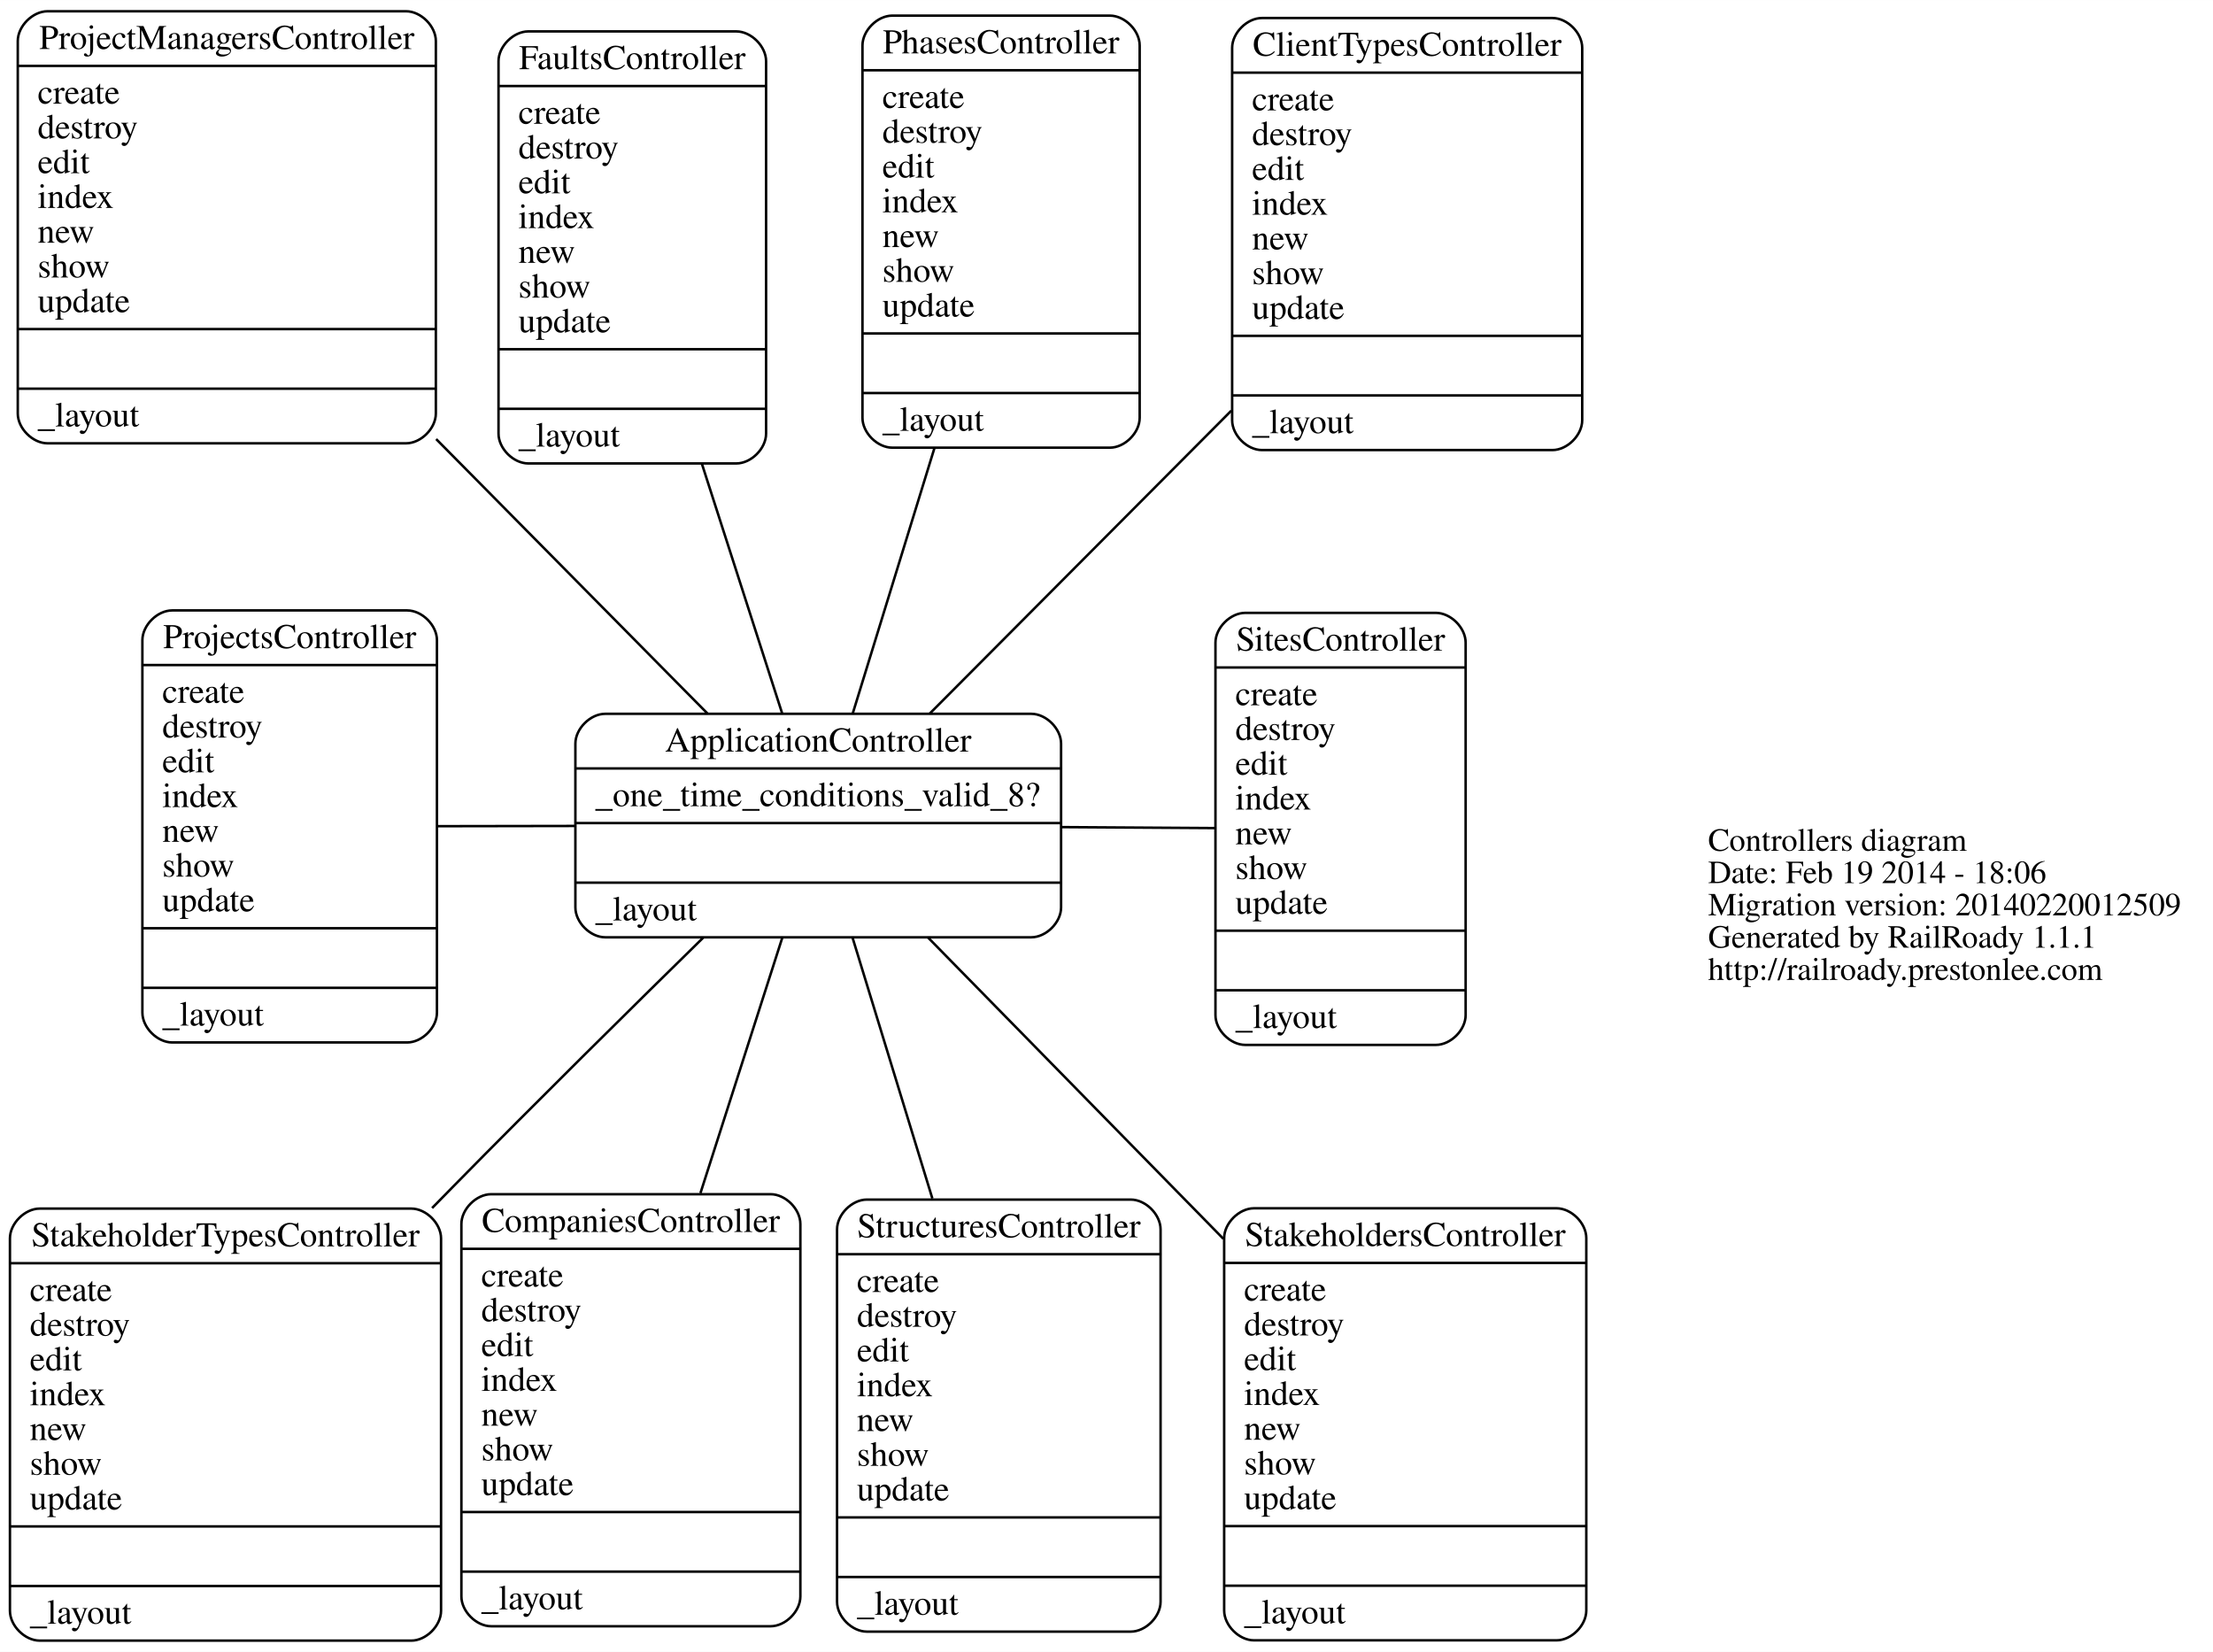
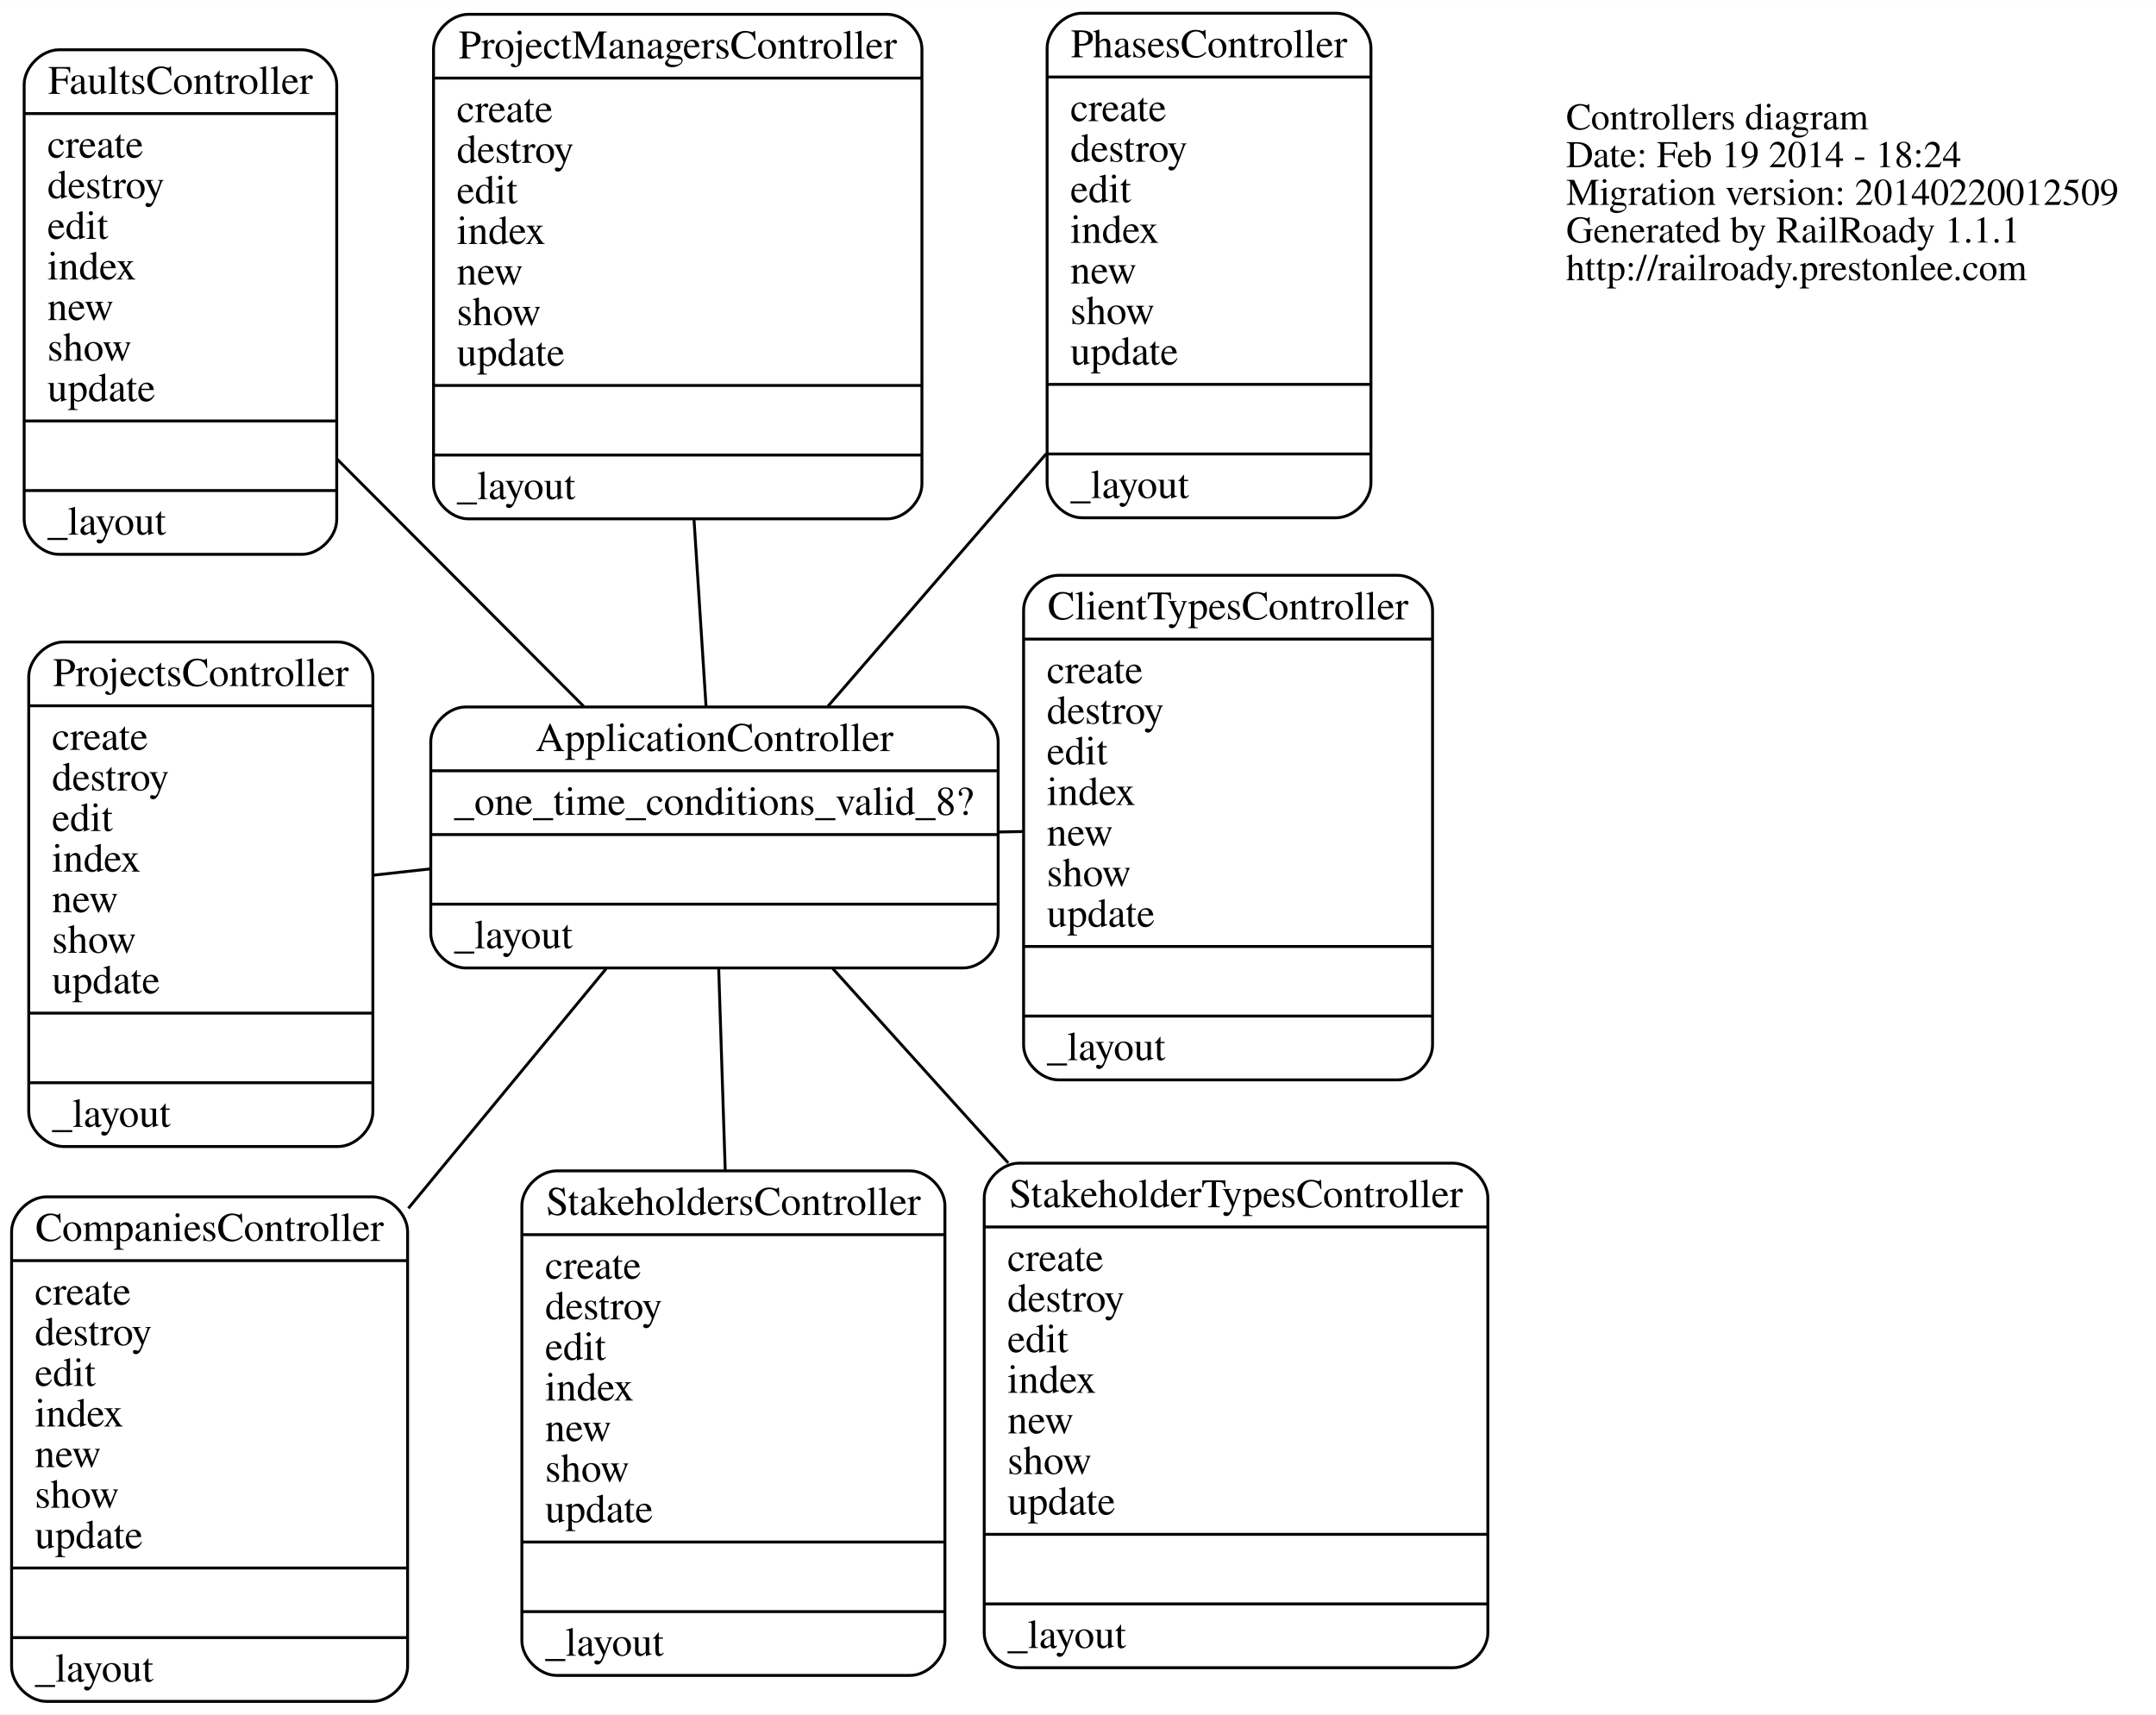
- <svg xmlns="http://www.w3.org/2000/svg" width="891pt" height="665pt" viewBox="0.00 0.00 891.38 665.21">
-   <g id="graph0" class="graph" transform="scale(1 1) rotate(0) translate(4 661.21)">
-     <polygon fill="white" stroke="none" points="-4,4 -4,-661.21 887.375,-661.21 887.375,4 -4,4" />
+ <svg xmlns="http://www.w3.org/2000/svg" width="743pt" height="591pt" viewBox="0.00 0.00 743.38 591.19">
+   <g id="graph0" class="graph" transform="scale(1 1) rotate(0) translate(4 587.187)">
+     <polygon fill="white" stroke="none" points="-4,4 -4,-587.187 739.375,-587.187 739.375,4 -4,4" />
    <g id="node1" class="node">
-       <text text-anchor="start" x="684" y="-318.6" font-family="Times,serif" font-size="13.00">Controllers diagram</text>
-       <text text-anchor="start" x="684" y="-305.6" font-family="Times,serif" font-size="13.00">Date: Feb 19 2014 - 18:06</text>
-       <text text-anchor="start" x="684" y="-292.6" font-family="Times,serif" font-size="13.00">Migration version: 20140220012509</text>
-       <text text-anchor="start" x="684" y="-279.6" font-family="Times,serif" font-size="13.00">Generated by RailRoady 1.1.1</text>
-       <text text-anchor="start" x="684" y="-266.6" font-family="Times,serif" font-size="13.00">http://railroady.prestonlee.com</text>
+       <text text-anchor="start" x="536" y="-542.6" font-family="Times,serif" font-size="13.00">Controllers diagram</text>
+       <text text-anchor="start" x="536" y="-529.6" font-family="Times,serif" font-size="13.00">Date: Feb 19 2014 - 18:24</text>
+       <text text-anchor="start" x="536" y="-516.6" font-family="Times,serif" font-size="13.00">Migration version: 20140220012509</text>
+       <text text-anchor="start" x="536" y="-503.6" font-family="Times,serif" font-size="13.00">Generated by RailRoady 1.1.1</text>
+       <text text-anchor="start" x="536" y="-490.6" font-family="Times,serif" font-size="13.00">http://railroady.prestonlee.com</text>
    </g>
    <g id="node2" class="node">
-       <path fill="none" stroke="black" d="M239.761,-283.764C239.761,-283.764 411.396,-283.764 411.396,-283.764 417.396,-283.764 423.396,-289.764 423.396,-295.764 423.396,-295.764 423.396,-361.764 423.396,-361.764 423.396,-367.764 417.396,-373.764 411.396,-373.764 411.396,-373.764 239.761,-373.764 239.761,-373.764 233.761,-373.764 227.761,-367.764 227.761,-361.764 227.761,-361.764 227.761,-295.764 227.761,-295.764 227.761,-289.764 233.761,-283.764 239.761,-283.764" />
-       <text text-anchor="middle" x="325.578" y="-358.564" font-family="Times,serif" font-size="14.00">ApplicationController</text>
-       <polyline fill="none" stroke="black" points="227.761,-351.764 423.396,-351.764 " />
-       <text text-anchor="start" x="235.761" y="-336.564" font-family="Times,serif" font-size="14.00">_one_time_conditions_valid_8?</text>
-       <polyline fill="none" stroke="black" points="227.761,-329.764 423.396,-329.764 " />
-       <polyline fill="none" stroke="black" points="227.761,-305.764 423.396,-305.764 " />
-       <text text-anchor="start" x="235.761" y="-290.564" font-family="Times,serif" font-size="14.00">_layout</text>
+       <path fill="none" stroke="black" d="M156.529,-253.434C156.529,-253.434 328.163,-253.434 328.163,-253.434 334.163,-253.434 340.163,-259.434 340.163,-265.434 340.163,-265.434 340.163,-331.434 340.163,-331.434 340.163,-337.434 334.163,-343.434 328.163,-343.434 328.163,-343.434 156.529,-343.434 156.529,-343.434 150.529,-343.434 144.529,-337.434 144.529,-331.434 144.529,-331.434 144.529,-265.434 144.529,-265.434 144.529,-259.434 150.529,-253.434 156.529,-253.434" />
+       <text text-anchor="middle" x="242.346" y="-328.234" font-family="Times,serif" font-size="14.00">ApplicationController</text>
+       <polyline fill="none" stroke="black" points="144.529,-321.434 340.163,-321.434 " />
+       <text text-anchor="start" x="152.529" y="-306.234" font-family="Times,serif" font-size="14.00">_one_time_conditions_valid_8?</text>
+       <polyline fill="none" stroke="black" points="144.529,-299.434 340.163,-299.434 " />
+       <polyline fill="none" stroke="black" points="144.529,-275.434 340.163,-275.434 " />
+       <text text-anchor="start" x="152.529" y="-260.234" font-family="Times,serif" font-size="14.00">_layout</text>
    </g>
    <g id="node3" class="node">
-       <path fill="none" stroke="black" d="M504.299,-479.99C504.299,-479.99 621.301,-479.99 621.301,-479.99 627.301,-479.99 633.301,-485.99 633.301,-491.99 633.301,-491.99 633.301,-641.99 633.301,-641.99 633.301,-647.99 627.301,-653.99 621.301,-653.99 621.301,-653.99 504.299,-653.99 504.299,-653.99 498.299,-653.99 492.299,-647.99 492.299,-641.99 492.299,-641.99 492.299,-491.99 492.299,-491.99 492.299,-485.99 498.299,-479.99 504.299,-479.99" />
-       <text text-anchor="middle" x="562.8" y="-638.79" font-family="Times,serif" font-size="14.00">ClientTypesController</text>
-       <polyline fill="none" stroke="black" points="492.299,-631.99 633.301,-631.99 " />
-       <text text-anchor="start" x="500.299" y="-616.79" font-family="Times,serif" font-size="14.00">create</text>
-       <text text-anchor="start" x="500.299" y="-602.79" font-family="Times,serif" font-size="14.00">destroy</text>
-       <text text-anchor="start" x="500.299" y="-588.79" font-family="Times,serif" font-size="14.00">edit</text>
-       <text text-anchor="start" x="500.299" y="-574.79" font-family="Times,serif" font-size="14.00">index</text>
-       <text text-anchor="start" x="500.299" y="-560.79" font-family="Times,serif" font-size="14.00">new</text>
-       <text text-anchor="start" x="500.299" y="-546.79" font-family="Times,serif" font-size="14.00">show</text>
-       <text text-anchor="start" x="500.299" y="-532.79" font-family="Times,serif" font-size="14.00">update</text>
-       <polyline fill="none" stroke="black" points="492.299,-525.99 633.301,-525.99 " />
-       <polyline fill="none" stroke="black" points="492.299,-501.99 633.301,-501.99 " />
-       <text text-anchor="start" x="500.299" y="-486.79" font-family="Times,serif" font-size="14.00">_layout</text>
+       <path fill="none" stroke="black" d="M360.933,-214.844C360.933,-214.844 477.935,-214.844 477.935,-214.844 483.935,-214.844 489.935,-220.844 489.935,-226.844 489.935,-226.844 489.935,-376.844 489.935,-376.844 489.935,-382.844 483.935,-388.844 477.935,-388.844 477.935,-388.844 360.933,-388.844 360.933,-388.844 354.933,-388.844 348.933,-382.844 348.933,-376.844 348.933,-376.844 348.933,-226.844 348.933,-226.844 348.933,-220.844 354.933,-214.844 360.933,-214.844" />
+       <text text-anchor="middle" x="419.434" y="-373.644" font-family="Times,serif" font-size="14.00">ClientTypesController</text>
+       <polyline fill="none" stroke="black" points="348.933,-366.844 489.935,-366.844 " />
+       <text text-anchor="start" x="356.933" y="-351.644" font-family="Times,serif" font-size="14.00">create</text>
+       <text text-anchor="start" x="356.933" y="-337.644" font-family="Times,serif" font-size="14.00">destroy</text>
+       <text text-anchor="start" x="356.933" y="-323.644" font-family="Times,serif" font-size="14.00">edit</text>
+       <text text-anchor="start" x="356.933" y="-309.644" font-family="Times,serif" font-size="14.00">index</text>
+       <text text-anchor="start" x="356.933" y="-295.644" font-family="Times,serif" font-size="14.00">new</text>
+       <text text-anchor="start" x="356.933" y="-281.644" font-family="Times,serif" font-size="14.00">show</text>
+       <text text-anchor="start" x="356.933" y="-267.644" font-family="Times,serif" font-size="14.00">update</text>
+       <polyline fill="none" stroke="black" points="348.933,-260.844 489.935,-260.844 " />
+       <polyline fill="none" stroke="black" points="348.933,-236.844 489.935,-236.844 " />
+       <text text-anchor="start" x="356.933" y="-221.644" font-family="Times,serif" font-size="14.00">_layout</text>
    </g>
    <g id="edge1" class="edge">
-       <path fill="none" stroke="black" d="M370.477,-373.852C404.729,-408.249 452.569,-456.292 491.965,-495.855" />
+       <path fill="none" stroke="black" d="M340.213,-300.318C343.093,-300.374 345.959,-300.429 348.8,-300.484" />
    </g>
    <g id="node4" class="node">
-       <path fill="none" stroke="black" d="M193.846,-6.292C193.846,-6.292 306.384,-6.292 306.384,-6.292 312.384,-6.292 318.384,-12.292 318.384,-18.292 318.384,-18.292 318.384,-168.292 318.384,-168.292 318.384,-174.292 312.384,-180.292 306.384,-180.292 306.384,-180.292 193.846,-180.292 193.846,-180.292 187.846,-180.292 181.846,-174.292 181.846,-168.292 181.846,-168.292 181.846,-18.292 181.846,-18.292 181.846,-12.292 187.846,-6.292 193.846,-6.292" />
-       <text text-anchor="middle" x="250.115" y="-165.092" font-family="Times,serif" font-size="14.00">CompaniesController</text>
-       <polyline fill="none" stroke="black" points="181.846,-158.292 318.384,-158.292 " />
-       <text text-anchor="start" x="189.846" y="-143.092" font-family="Times,serif" font-size="14.00">create</text>
-       <text text-anchor="start" x="189.846" y="-129.092" font-family="Times,serif" font-size="14.00">destroy</text>
-       <text text-anchor="start" x="189.846" y="-115.092" font-family="Times,serif" font-size="14.00">edit</text>
-       <text text-anchor="start" x="189.846" y="-101.092" font-family="Times,serif" font-size="14.00">index</text>
-       <text text-anchor="start" x="189.846" y="-87.092" font-family="Times,serif" font-size="14.00">new</text>
-       <text text-anchor="start" x="189.846" y="-73.092" font-family="Times,serif" font-size="14.00">show</text>
-       <text text-anchor="start" x="189.846" y="-59.092" font-family="Times,serif" font-size="14.00">update</text>
-       <polyline fill="none" stroke="black" points="181.846,-52.292 318.384,-52.292 " />
-       <polyline fill="none" stroke="black" points="181.846,-28.292 318.384,-28.292 " />
-       <text text-anchor="start" x="189.846" y="-13.092" font-family="Times,serif" font-size="14.00">_layout</text>
-     </g>
-     <g id="edge2" class="edge">
-       <path fill="none" stroke="black" d="M311.118,-283.641C301.788,-254.529 289.344,-215.699 278.129,-180.705" />
-     </g>
-     <g id="node5" class="node">
-       <path fill="none" stroke="black" d="M208.798,-474.6C208.798,-474.6 292.57,-474.6 292.57,-474.6 298.57,-474.6 304.57,-480.6 304.57,-486.6 304.57,-486.6 304.57,-636.6 304.57,-636.6 304.57,-642.6 298.57,-648.6 292.57,-648.6 292.57,-648.6 208.798,-648.6 208.798,-648.6 202.798,-648.6 196.798,-642.6 196.798,-636.6 196.798,-636.6 196.798,-486.6 196.798,-486.6 196.798,-480.6 202.798,-474.6 208.798,-474.6" />
-       <text text-anchor="middle" x="250.684" y="-633.4" font-family="Times,serif" font-size="14.00">FaultsController</text>
-       <polyline fill="none" stroke="black" points="196.798,-626.6 304.57,-626.6 " />
-       <text text-anchor="start" x="204.798" y="-611.4" font-family="Times,serif" font-size="14.00">create</text>
-       <text text-anchor="start" x="204.798" y="-597.4" font-family="Times,serif" font-size="14.00">destroy</text>
-       <text text-anchor="start" x="204.798" y="-583.4" font-family="Times,serif" font-size="14.00">edit</text>
-       <text text-anchor="start" x="204.798" y="-569.4" font-family="Times,serif" font-size="14.00">index</text>
-       <text text-anchor="start" x="204.798" y="-555.4" font-family="Times,serif" font-size="14.00">new</text>
-       <text text-anchor="start" x="204.798" y="-541.4" font-family="Times,serif" font-size="14.00">show</text>
-       <text text-anchor="start" x="204.798" y="-527.4" font-family="Times,serif" font-size="14.00">update</text>
-       <polyline fill="none" stroke="black" points="196.798,-520.6 304.57,-520.6 " />
-       <polyline fill="none" stroke="black" points="196.798,-496.6 304.57,-496.6 " />
-       <text text-anchor="start" x="204.798" y="-481.4" font-family="Times,serif" font-size="14.00">_layout</text>
-     </g>
-     <g id="edge3" class="edge">
-       <path fill="none" stroke="black" d="M311.049,-373.933C301.861,-402.498 289.682,-440.362 278.67,-474.595" />
-     </g>
-     <g id="node6" class="node">
-       <path fill="none" stroke="black" d="M355.396,-480.953C355.396,-480.953 443.052,-480.953 443.052,-480.953 449.052,-480.953 455.052,-486.953 455.052,-492.953 455.052,-492.953 455.052,-642.953 455.052,-642.953 455.052,-648.953 449.052,-654.953 443.052,-654.953 443.052,-654.953 355.396,-654.953 355.396,-654.953 349.396,-654.953 343.396,-648.953 343.396,-642.953 343.396,-642.953 343.396,-492.953 343.396,-492.953 343.396,-486.953 349.396,-480.953 355.396,-480.953" />
-       <text text-anchor="middle" x="399.224" y="-639.753" font-family="Times,serif" font-size="14.00">PhasesController</text>
-       <polyline fill="none" stroke="black" points="343.396,-632.953 455.052,-632.953 " />
-       <text text-anchor="start" x="351.396" y="-617.753" font-family="Times,serif" font-size="14.00">create</text>
-       <text text-anchor="start" x="351.396" y="-603.753" font-family="Times,serif" font-size="14.00">destroy</text>
-       <text text-anchor="start" x="351.396" y="-589.753" font-family="Times,serif" font-size="14.00">edit</text>
-       <text text-anchor="start" x="351.396" y="-575.753" font-family="Times,serif" font-size="14.00">index</text>
-       <text text-anchor="start" x="351.396" y="-561.753" font-family="Times,serif" font-size="14.00">new</text>
-       <text text-anchor="start" x="351.396" y="-547.753" font-family="Times,serif" font-size="14.00">show</text>
-       <text text-anchor="start" x="351.396" y="-533.753" font-family="Times,serif" font-size="14.00">update</text>
-       <polyline fill="none" stroke="black" points="343.396,-526.953 455.052,-526.953 " />
-       <polyline fill="none" stroke="black" points="343.396,-502.953 455.052,-502.953 " />
-       <text text-anchor="start" x="351.396" y="-487.753" font-family="Times,serif" font-size="14.00">_layout</text>
-     </g>
-     <g id="edge4" class="edge">
-       <path fill="none" stroke="black" d="M339.517,-374.034C348.775,-404.101 361.229,-444.552 372.368,-480.729" />
-     </g>
-     <g id="node7" class="node">
-       <path fill="none" stroke="black" d="M15.156,-482.71C15.156,-482.71 159.556,-482.71 159.556,-482.71 165.556,-482.71 171.556,-488.71 171.556,-494.71 171.556,-494.71 171.556,-644.71 171.556,-644.71 171.556,-650.71 165.556,-656.71 159.556,-656.71 159.556,-656.71 15.156,-656.71 15.156,-656.71 9.156,-656.71 3.156,-650.71 3.156,-644.71 3.156,-644.71 3.156,-494.71 3.156,-494.71 3.156,-488.71 9.156,-482.71 15.156,-482.71" />
-       <text text-anchor="middle" x="87.356" y="-641.51" font-family="Times,serif" font-size="14.00">ProjectManagersController</text>
-       <polyline fill="none" stroke="black" points="3.156,-634.71 171.556,-634.71 " />
-       <text text-anchor="start" x="11.156" y="-619.51" font-family="Times,serif" font-size="14.00">create</text>
-       <text text-anchor="start" x="11.156" y="-605.51" font-family="Times,serif" font-size="14.00">destroy</text>
-       <text text-anchor="start" x="11.156" y="-591.51" font-family="Times,serif" font-size="14.00">edit</text>
-       <text text-anchor="start" x="11.156" y="-577.51" font-family="Times,serif" font-size="14.00">index</text>
-       <text text-anchor="start" x="11.156" y="-563.51" font-family="Times,serif" font-size="14.00">new</text>
-       <text text-anchor="start" x="11.156" y="-549.51" font-family="Times,serif" font-size="14.00">show</text>
-       <text text-anchor="start" x="11.156" y="-535.51" font-family="Times,serif" font-size="14.00">update</text>
-       <polyline fill="none" stroke="black" points="3.156,-528.71 171.556,-528.71 " />
-       <polyline fill="none" stroke="black" points="3.156,-504.71 171.556,-504.71 " />
-       <text text-anchor="start" x="11.156" y="-489.51" font-family="Times,serif" font-size="14.00">_layout</text>
-     </g>
-     <g id="edge5" class="edge">
-       <path fill="none" stroke="black" d="M281.05,-373.801C250.346,-404.857 208.577,-447.103 171.688,-484.414" />
-     </g>
-     <g id="node8" class="node">
-       <path fill="none" stroke="black" d="M65.353,-241.409C65.353,-241.409 160.001,-241.409 160.001,-241.409 166.001,-241.409 172.001,-247.409 172.001,-253.409 172.001,-253.409 172.001,-403.409 172.001,-403.409 172.001,-409.409 166.001,-415.409 160.001,-415.409 160.001,-415.409 65.353,-415.409 65.353,-415.409 59.352,-415.409 53.352,-409.409 53.352,-403.409 53.352,-403.409 53.352,-253.409 53.352,-253.409 53.352,-247.409 59.352,-241.409 65.353,-241.409" />
-       <text text-anchor="middle" x="112.677" y="-400.209" font-family="Times,serif" font-size="14.00">ProjectsController</text>
-       <polyline fill="none" stroke="black" points="53.352,-393.409 172.001,-393.409 " />
-       <text text-anchor="start" x="61.352" y="-378.209" font-family="Times,serif" font-size="14.00">create</text>
-       <text text-anchor="start" x="61.352" y="-364.209" font-family="Times,serif" font-size="14.00">destroy</text>
-       <text text-anchor="start" x="61.352" y="-350.209" font-family="Times,serif" font-size="14.00">edit</text>
-       <text text-anchor="start" x="61.352" y="-336.209" font-family="Times,serif" font-size="14.00">index</text>
-       <text text-anchor="start" x="61.352" y="-322.209" font-family="Times,serif" font-size="14.00">new</text>
-       <text text-anchor="start" x="61.352" y="-308.209" font-family="Times,serif" font-size="14.00">show</text>
-       <text text-anchor="start" x="61.352" y="-294.209" font-family="Times,serif" font-size="14.00">update</text>
-       <polyline fill="none" stroke="black" points="53.352,-287.409 172.001,-287.409 " />
-       <polyline fill="none" stroke="black" points="53.352,-263.409 172.001,-263.409 " />
-       <text text-anchor="start" x="61.352" y="-248.209" font-family="Times,serif" font-size="14.00">_layout</text>
-     </g>
-     <g id="edge6" class="edge">
-       <path fill="none" stroke="black" d="M227.54,-328.601C208.66,-328.569 189.425,-328.537 172.23,-328.509" />
-     </g>
-     <g id="node9" class="node">
-       <path fill="none" stroke="black" d="M497.577,-240.423C497.577,-240.423 574.349,-240.423 574.349,-240.423 580.349,-240.423 586.349,-246.423 586.349,-252.423 586.349,-252.423 586.349,-402.423 586.349,-402.423 586.349,-408.423 580.349,-414.423 574.349,-414.423 574.349,-414.423 497.577,-414.423 497.577,-414.423 491.577,-414.423 485.577,-408.423 485.577,-402.423 485.577,-402.423 485.577,-252.423 485.577,-252.423 485.577,-246.423 491.577,-240.423 497.577,-240.423" />
-       <text text-anchor="middle" x="535.963" y="-399.223" font-family="Times,serif" font-size="14.00">SitesController</text>
-       <polyline fill="none" stroke="black" points="485.577,-392.423 586.349,-392.423 " />
-       <text text-anchor="start" x="493.577" y="-377.223" font-family="Times,serif" font-size="14.00">create</text>
-       <text text-anchor="start" x="493.577" y="-363.223" font-family="Times,serif" font-size="14.00">destroy</text>
-       <text text-anchor="start" x="493.577" y="-349.223" font-family="Times,serif" font-size="14.00">edit</text>
-       <text text-anchor="start" x="493.577" y="-335.223" font-family="Times,serif" font-size="14.00">index</text>
-       <text text-anchor="start" x="493.577" y="-321.223" font-family="Times,serif" font-size="14.00">new</text>
-       <text text-anchor="start" x="493.577" y="-307.223" font-family="Times,serif" font-size="14.00">show</text>
-       <text text-anchor="start" x="493.577" y="-293.223" font-family="Times,serif" font-size="14.00">update</text>
-       <polyline fill="none" stroke="black" points="485.577,-286.423 586.349,-286.423 " />
-       <polyline fill="none" stroke="black" points="485.577,-262.423 586.349,-262.423 " />
-       <text text-anchor="start" x="493.577" y="-247.223" font-family="Times,serif" font-size="14.00">_layout</text>
-     </g>
-     <g id="edge7" class="edge">
-       <path fill="none" stroke="black" d="M423.687,-328.139C445.112,-328.002 466.931,-327.863 485.567,-327.744" />
-     </g>
-     <g id="node10" class="node">
-       <path fill="none" stroke="black" d="M12,-0.5C12,-0.5 161.65,-0.5 161.65,-0.5 167.65,-0.5 173.65,-6.5 173.65,-12.5 173.65,-12.5 173.65,-162.5 173.65,-162.5 173.65,-168.5 167.65,-174.5 161.65,-174.5 161.65,-174.5 12,-174.5 12,-174.5 6,-174.5 0,-168.5 0,-162.5 0,-162.5 0,-12.5 0,-12.5 0,-6.5 6,-0.5 12,-0.5" />
-       <text text-anchor="middle" x="86.825" y="-159.3" font-family="Times,serif" font-size="14.00">StakeholderTypesController</text>
-       <polyline fill="none" stroke="black" points="0,-152.5 173.65,-152.5 " />
+       <path fill="none" stroke="black" d="M12,-0.5C12,-0.5 124.538,-0.5 124.538,-0.5 130.538,-0.5 136.538,-6.5 136.538,-12.5 136.538,-12.5 136.538,-162.5 136.538,-162.5 136.538,-168.5 130.538,-174.5 124.538,-174.5 124.538,-174.5 12,-174.5 12,-174.5 6,-174.5 0,-168.5 0,-162.5 0,-162.5 0,-12.5 0,-12.5 0,-6.5 6,-0.5 12,-0.5" />
+       <text text-anchor="middle" x="68.269" y="-159.3" font-family="Times,serif" font-size="14.00">CompaniesController</text>
+       <polyline fill="none" stroke="black" points="0,-152.5 136.538,-152.5 " />
      <text text-anchor="start" x="8" y="-137.3" font-family="Times,serif" font-size="14.00">create</text>
      <text text-anchor="start" x="8" y="-123.3" font-family="Times,serif" font-size="14.00">destroy</text>
      <text text-anchor="start" x="8" y="-109.3" font-family="Times,serif" font-size="14.00">edit</text>
      <text text-anchor="start" x="8" y="-95.3" font-family="Times,serif" font-size="14.00">index</text>
      <text text-anchor="start" x="8" y="-81.3" font-family="Times,serif" font-size="14.00">new</text>
      <text text-anchor="start" x="8" y="-67.3" font-family="Times,serif" font-size="14.00">show</text>
      <text text-anchor="start" x="8" y="-53.3" font-family="Times,serif" font-size="14.00">update</text>
-       <polyline fill="none" stroke="black" points="0,-46.5 173.65,-46.5 " />
-       <polyline fill="none" stroke="black" points="0,-22.5 173.65,-22.5 " />
+       <polyline fill="none" stroke="black" points="0,-46.5 136.538,-46.5 " />
+       <polyline fill="none" stroke="black" points="0,-22.5 136.538,-22.5 " />
      <text text-anchor="start" x="8" y="-7.3" font-family="Times,serif" font-size="14.00">_layout</text>
    </g>
+     <g id="edge2" class="edge">
+       <path fill="none" stroke="black" d="M205.002,-253.183C185.122,-229.094 160.04,-198.701 136.802,-170.544" />
+     </g>
+     <g id="node5" class="node">
+       <path fill="none" stroke="black" d="M16.33,-396.073C16.33,-396.073 100.102,-396.073 100.102,-396.073 106.102,-396.073 112.102,-402.073 112.102,-408.073 112.102,-408.073 112.102,-558.073 112.102,-558.073 112.102,-564.073 106.102,-570.073 100.102,-570.073 100.102,-570.073 16.33,-570.073 16.33,-570.073 10.33,-570.073 4.33,-564.073 4.33,-558.073 4.33,-558.073 4.33,-408.073 4.33,-408.073 4.33,-402.073 10.33,-396.073 16.33,-396.073" />
+       <text text-anchor="middle" x="58.216" y="-554.873" font-family="Times,serif" font-size="14.00">FaultsController</text>
+       <polyline fill="none" stroke="black" points="4.33,-548.073 112.102,-548.073 " />
+       <text text-anchor="start" x="12.33" y="-532.873" font-family="Times,serif" font-size="14.00">create</text>
+       <text text-anchor="start" x="12.33" y="-518.873" font-family="Times,serif" font-size="14.00">destroy</text>
+       <text text-anchor="start" x="12.33" y="-504.873" font-family="Times,serif" font-size="14.00">edit</text>
+       <text text-anchor="start" x="12.33" y="-490.873" font-family="Times,serif" font-size="14.00">index</text>
+       <text text-anchor="start" x="12.33" y="-476.873" font-family="Times,serif" font-size="14.00">new</text>
+       <text text-anchor="start" x="12.33" y="-462.873" font-family="Times,serif" font-size="14.00">show</text>
+       <text text-anchor="start" x="12.33" y="-448.873" font-family="Times,serif" font-size="14.00">update</text>
+       <polyline fill="none" stroke="black" points="4.33,-442.073 112.102,-442.073 " />
+       <polyline fill="none" stroke="black" points="4.33,-418.073 112.102,-418.073 " />
+       <text text-anchor="start" x="12.33" y="-402.873" font-family="Times,serif" font-size="14.00">_layout</text>
+     </g>
+     <g id="edge3" class="edge">
+       <path fill="none" stroke="black" d="M197.303,-343.602C171.644,-369.331 139.324,-401.74 112.299,-428.84" />
+     </g>
+     <g id="node6" class="node">
+       <path fill="none" stroke="black" d="M369.042,-408.687C369.042,-408.687 456.697,-408.687 456.697,-408.687 462.697,-408.687 468.697,-414.687 468.697,-420.687 468.697,-420.687 468.697,-570.687 468.697,-570.687 468.697,-576.687 462.697,-582.687 456.697,-582.687 456.697,-582.687 369.042,-582.687 369.042,-582.687 363.042,-582.687 357.042,-576.687 357.042,-570.687 357.042,-570.687 357.042,-420.687 357.042,-420.687 357.042,-414.687 363.042,-408.687 369.042,-408.687" />
+       <text text-anchor="middle" x="412.87" y="-567.487" font-family="Times,serif" font-size="14.00">PhasesController</text>
+       <polyline fill="none" stroke="black" points="357.042,-560.687 468.697,-560.687 " />
+       <text text-anchor="start" x="365.042" y="-545.487" font-family="Times,serif" font-size="14.00">create</text>
+       <text text-anchor="start" x="365.042" y="-531.487" font-family="Times,serif" font-size="14.00">destroy</text>
+       <text text-anchor="start" x="365.042" y="-517.487" font-family="Times,serif" font-size="14.00">edit</text>
+       <text text-anchor="start" x="365.042" y="-503.487" font-family="Times,serif" font-size="14.00">index</text>
+       <text text-anchor="start" x="365.042" y="-489.487" font-family="Times,serif" font-size="14.00">new</text>
+       <text text-anchor="start" x="365.042" y="-475.487" font-family="Times,serif" font-size="14.00">show</text>
+       <text text-anchor="start" x="365.042" y="-461.487" font-family="Times,serif" font-size="14.00">update</text>
+       <polyline fill="none" stroke="black" points="357.042,-454.687 468.697,-454.687 " />
+       <polyline fill="none" stroke="black" points="357.042,-430.687 468.697,-430.687 " />
+       <text text-anchor="start" x="365.042" y="-415.487" font-family="Times,serif" font-size="14.00">_layout</text>
+     </g>
+     <g id="edge4" class="edge">
+       <path fill="none" stroke="black" d="M281.468,-343.688C303.788,-369.507 332.146,-402.31 356.8,-430.829" />
+     </g>
+     <g id="node7" class="node">
+       <path fill="none" stroke="black" d="M157.479,-408.311C157.479,-408.311 301.879,-408.311 301.879,-408.311 307.879,-408.311 313.879,-414.311 313.879,-420.311 313.879,-420.311 313.879,-570.311 313.879,-570.311 313.879,-576.311 307.879,-582.311 301.879,-582.311 301.879,-582.311 157.479,-582.311 157.479,-582.311 151.479,-582.311 145.479,-576.311 145.479,-570.311 145.479,-570.311 145.479,-420.311 145.479,-420.311 145.479,-414.311 151.479,-408.311 157.479,-408.311" />
+       <text text-anchor="middle" x="229.679" y="-567.111" font-family="Times,serif" font-size="14.00">ProjectManagersController</text>
+       <polyline fill="none" stroke="black" points="145.479,-560.311 313.879,-560.311 " />
+       <text text-anchor="start" x="153.479" y="-545.111" font-family="Times,serif" font-size="14.00">create</text>
+       <text text-anchor="start" x="153.479" y="-531.111" font-family="Times,serif" font-size="14.00">destroy</text>
+       <text text-anchor="start" x="153.479" y="-517.111" font-family="Times,serif" font-size="14.00">edit</text>
+       <text text-anchor="start" x="153.479" y="-503.111" font-family="Times,serif" font-size="14.00">index</text>
+       <text text-anchor="start" x="153.479" y="-489.111" font-family="Times,serif" font-size="14.00">new</text>
+       <text text-anchor="start" x="153.479" y="-475.111" font-family="Times,serif" font-size="14.00">show</text>
+       <text text-anchor="start" x="153.479" y="-461.111" font-family="Times,serif" font-size="14.00">update</text>
+       <polyline fill="none" stroke="black" points="145.479,-454.311 313.879,-454.311 " />
+       <polyline fill="none" stroke="black" points="145.479,-430.311 313.879,-430.311 " />
+       <text text-anchor="start" x="153.479" y="-415.111" font-family="Times,serif" font-size="14.00">_layout</text>
+     </g>
+     <g id="edge5" class="edge">
+       <path fill="none" stroke="black" d="M239.44,-343.601C238.206,-362.787 236.723,-385.836 235.29,-408.108" />
+     </g>
+     <g id="node8" class="node">
+       <path fill="none" stroke="black" d="M17.913,-191.852C17.913,-191.852 112.561,-191.852 112.561,-191.852 118.561,-191.852 124.561,-197.852 124.561,-203.852 124.561,-203.852 124.561,-353.852 124.561,-353.852 124.561,-359.852 118.561,-365.852 112.561,-365.852 112.561,-365.852 17.913,-365.852 17.913,-365.852 11.913,-365.852 5.913,-359.852 5.913,-353.852 5.913,-353.852 5.913,-203.852 5.913,-203.852 5.913,-197.852 11.913,-191.852 17.913,-191.852" />
+       <text text-anchor="middle" x="65.237" y="-350.652" font-family="Times,serif" font-size="14.00">ProjectsController</text>
+       <polyline fill="none" stroke="black" points="5.913,-343.852 124.561,-343.852 " />
+       <text text-anchor="start" x="13.913" y="-328.652" font-family="Times,serif" font-size="14.00">create</text>
+       <text text-anchor="start" x="13.913" y="-314.652" font-family="Times,serif" font-size="14.00">destroy</text>
+       <text text-anchor="start" x="13.913" y="-300.652" font-family="Times,serif" font-size="14.00">edit</text>
+       <text text-anchor="start" x="13.913" y="-286.652" font-family="Times,serif" font-size="14.00">index</text>
+       <text text-anchor="start" x="13.913" y="-272.652" font-family="Times,serif" font-size="14.00">new</text>
+       <text text-anchor="start" x="13.913" y="-258.652" font-family="Times,serif" font-size="14.00">show</text>
+       <text text-anchor="start" x="13.913" y="-244.652" font-family="Times,serif" font-size="14.00">update</text>
+       <polyline fill="none" stroke="black" points="5.913,-237.852 124.561,-237.852 " />
+       <polyline fill="none" stroke="black" points="5.913,-213.852 124.561,-213.852 " />
+       <text text-anchor="start" x="13.913" y="-198.652" font-family="Times,serif" font-size="14.00">_layout</text>
+     </g>
+     <g id="edge6" class="edge">
+       <path fill="none" stroke="black" d="M144.467,-287.612C137.747,-286.869 131.099,-286.134 124.681,-285.425" />
+     </g>
+     <g id="node9" class="node">
+       <path fill="none" stroke="black" d="M347.352,-12.117C347.352,-12.117 497.002,-12.117 497.002,-12.117 503.002,-12.117 509.002,-18.117 509.002,-24.117 509.002,-24.117 509.002,-174.117 509.002,-174.117 509.002,-180.117 503.002,-186.117 497.002,-186.117 497.002,-186.117 347.352,-186.117 347.352,-186.117 341.352,-186.117 335.352,-180.117 335.352,-174.117 335.352,-174.117 335.352,-24.117 335.352,-24.117 335.352,-18.117 341.352,-12.117 347.352,-12.117" />
+       <text text-anchor="middle" x="422.177" y="-170.917" font-family="Times,serif" font-size="14.00">StakeholderTypesController</text>
+       <polyline fill="none" stroke="black" points="335.352,-164.117 509.002,-164.117 " />
+       <text text-anchor="start" x="343.352" y="-148.917" font-family="Times,serif" font-size="14.00">create</text>
+       <text text-anchor="start" x="343.352" y="-134.917" font-family="Times,serif" font-size="14.00">destroy</text>
+       <text text-anchor="start" x="343.352" y="-120.917" font-family="Times,serif" font-size="14.00">edit</text>
+       <text text-anchor="start" x="343.352" y="-106.917" font-family="Times,serif" font-size="14.00">index</text>
+       <text text-anchor="start" x="343.352" y="-92.917" font-family="Times,serif" font-size="14.00">new</text>
+       <text text-anchor="start" x="343.352" y="-78.917" font-family="Times,serif" font-size="14.00">show</text>
+       <text text-anchor="start" x="343.352" y="-64.917" font-family="Times,serif" font-size="14.00">update</text>
+       <polyline fill="none" stroke="black" points="335.352,-58.117 509.002,-58.117 " />
+       <polyline fill="none" stroke="black" points="335.352,-34.117 509.002,-34.117 " />
+       <text text-anchor="start" x="343.352" y="-18.917" font-family="Times,serif" font-size="14.00">_layout</text>
+     </g>
+     <g id="edge7" class="edge">
+       <path fill="none" stroke="black" d="M283.152,-253.206C301.08,-233.336 322.765,-209.301 343.621,-186.185" />
+     </g>
+     <g id="node10" class="node">
+       <path fill="none" stroke="black" d="M187.941,-9.458C187.941,-9.458 309.803,-9.458 309.803,-9.458 315.803,-9.458 321.803,-15.458 321.803,-21.458 321.803,-21.458 321.803,-171.458 321.803,-171.458 321.803,-177.458 315.803,-183.458 309.803,-183.458 309.803,-183.458 187.941,-183.458 187.941,-183.458 181.941,-183.458 175.941,-177.458 175.941,-171.458 175.941,-171.458 175.941,-21.458 175.941,-21.458 175.941,-15.458 181.941,-9.458 187.941,-9.458" />
+       <text text-anchor="middle" x="248.872" y="-168.258" font-family="Times,serif" font-size="14.00">StakeholdersController</text>
+       <polyline fill="none" stroke="black" points="175.941,-161.458 321.803,-161.458 " />
+       <text text-anchor="start" x="183.941" y="-146.258" font-family="Times,serif" font-size="14.00">create</text>
+       <text text-anchor="start" x="183.941" y="-132.258" font-family="Times,serif" font-size="14.00">destroy</text>
+       <text text-anchor="start" x="183.941" y="-118.258" font-family="Times,serif" font-size="14.00">edit</text>
+       <text text-anchor="start" x="183.941" y="-104.258" font-family="Times,serif" font-size="14.00">index</text>
+       <text text-anchor="start" x="183.941" y="-90.258" font-family="Times,serif" font-size="14.00">new</text>
+       <text text-anchor="start" x="183.941" y="-76.258" font-family="Times,serif" font-size="14.00">show</text>
+       <text text-anchor="start" x="183.941" y="-62.258" font-family="Times,serif" font-size="14.00">update</text>
+       <polyline fill="none" stroke="black" points="175.941,-55.458 321.803,-55.458 " />
+       <polyline fill="none" stroke="black" points="175.941,-31.458 321.803,-31.458 " />
+       <text text-anchor="start" x="183.941" y="-16.258" font-family="Times,serif" font-size="14.00">_layout</text>
+     </g>
    <g id="edge8" class="edge">
-       <path fill="none" stroke="black" d="M279.256,-283.615C250.166,-255.102 211.976,-217.377 178.646,-183.492 175.816,-180.614 172.944,-177.682 170.048,-174.715" />
-     </g>
-     <g id="node11" class="node">
-       <path fill="none" stroke="black" d="M501.087,-0.622C501.087,-0.622 622.949,-0.622 622.949,-0.622 628.949,-0.622 634.949,-6.622 634.949,-12.622 634.949,-12.622 634.949,-162.622 634.949,-162.622 634.949,-168.622 628.949,-174.622 622.949,-174.622 622.949,-174.622 501.087,-174.622 501.087,-174.622 495.087,-174.622 489.087,-168.622 489.087,-162.622 489.087,-162.622 489.087,-12.622 489.087,-12.622 489.087,-6.622 495.087,-0.622 501.087,-0.622" />
-       <text text-anchor="middle" x="562.018" y="-159.422" font-family="Times,serif" font-size="14.00">StakeholdersController</text>
-       <polyline fill="none" stroke="black" points="489.087,-152.622 634.949,-152.622 " />
-       <text text-anchor="start" x="497.087" y="-137.422" font-family="Times,serif" font-size="14.00">create</text>
-       <text text-anchor="start" x="497.087" y="-123.422" font-family="Times,serif" font-size="14.00">destroy</text>
-       <text text-anchor="start" x="497.087" y="-109.422" font-family="Times,serif" font-size="14.00">edit</text>
-       <text text-anchor="start" x="497.087" y="-95.422" font-family="Times,serif" font-size="14.00">index</text>
-       <text text-anchor="start" x="497.087" y="-81.422" font-family="Times,serif" font-size="14.00">new</text>
-       <text text-anchor="start" x="497.087" y="-67.422" font-family="Times,serif" font-size="14.00">show</text>
-       <text text-anchor="start" x="497.087" y="-53.422" font-family="Times,serif" font-size="14.00">update</text>
-       <polyline fill="none" stroke="black" points="489.087,-46.622 634.949,-46.622 " />
-       <polyline fill="none" stroke="black" points="489.087,-22.622 634.949,-22.622 " />
-       <text text-anchor="start" x="497.087" y="-7.422" font-family="Times,serif" font-size="14.00">_layout</text>
-     </g>
-     <g id="edge9" class="edge">
-       <path fill="none" stroke="black" d="M369.774,-283.69C403.189,-249.61 449.806,-202.065 488.767,-162.33" />
-     </g>
-     <g id="node12" class="node">
-       <path fill="none" stroke="black" d="M345.158,-4.127C345.158,-4.127 451.468,-4.127 451.468,-4.127 457.468,-4.127 463.468,-10.127 463.468,-16.127 463.468,-16.127 463.468,-166.127 463.468,-166.127 463.468,-172.127 457.468,-178.127 451.468,-178.127 451.468,-178.127 345.158,-178.127 345.158,-178.127 339.158,-178.127 333.158,-172.127 333.158,-166.127 333.158,-166.127 333.158,-16.127 333.158,-16.127 333.158,-10.127 339.158,-4.127 345.158,-4.127" />
-       <text text-anchor="middle" x="398.313" y="-162.927" font-family="Times,serif" font-size="14.00">StructuresController</text>
-       <polyline fill="none" stroke="black" points="333.158,-156.127 463.468,-156.127 " />
-       <text text-anchor="start" x="341.158" y="-140.927" font-family="Times,serif" font-size="14.00">create</text>
-       <text text-anchor="start" x="341.158" y="-126.927" font-family="Times,serif" font-size="14.00">destroy</text>
-       <text text-anchor="start" x="341.158" y="-112.927" font-family="Times,serif" font-size="14.00">edit</text>
-       <text text-anchor="start" x="341.158" y="-98.927" font-family="Times,serif" font-size="14.00">index</text>
-       <text text-anchor="start" x="341.158" y="-84.927" font-family="Times,serif" font-size="14.00">new</text>
-       <text text-anchor="start" x="341.158" y="-70.927" font-family="Times,serif" font-size="14.00">show</text>
-       <text text-anchor="start" x="341.158" y="-56.927" font-family="Times,serif" font-size="14.00">update</text>
-       <polyline fill="none" stroke="black" points="333.158,-50.127 463.468,-50.127 " />
-       <polyline fill="none" stroke="black" points="333.158,-26.127 463.468,-26.127 " />
-       <text text-anchor="start" x="341.158" y="-10.927" font-family="Times,serif" font-size="14.00">_layout</text>
-     </g>
-     <g id="edge10" class="edge">
-       <path fill="none" stroke="black" d="M339.43,-283.507C348.498,-253.881 360.645,-214.195 371.55,-178.565" />
+       <path fill="none" stroke="black" d="M243.802,-253.358C244.467,-232.779 245.278,-207.678 246.055,-183.64" />
    </g>
  </g>
</svg>
